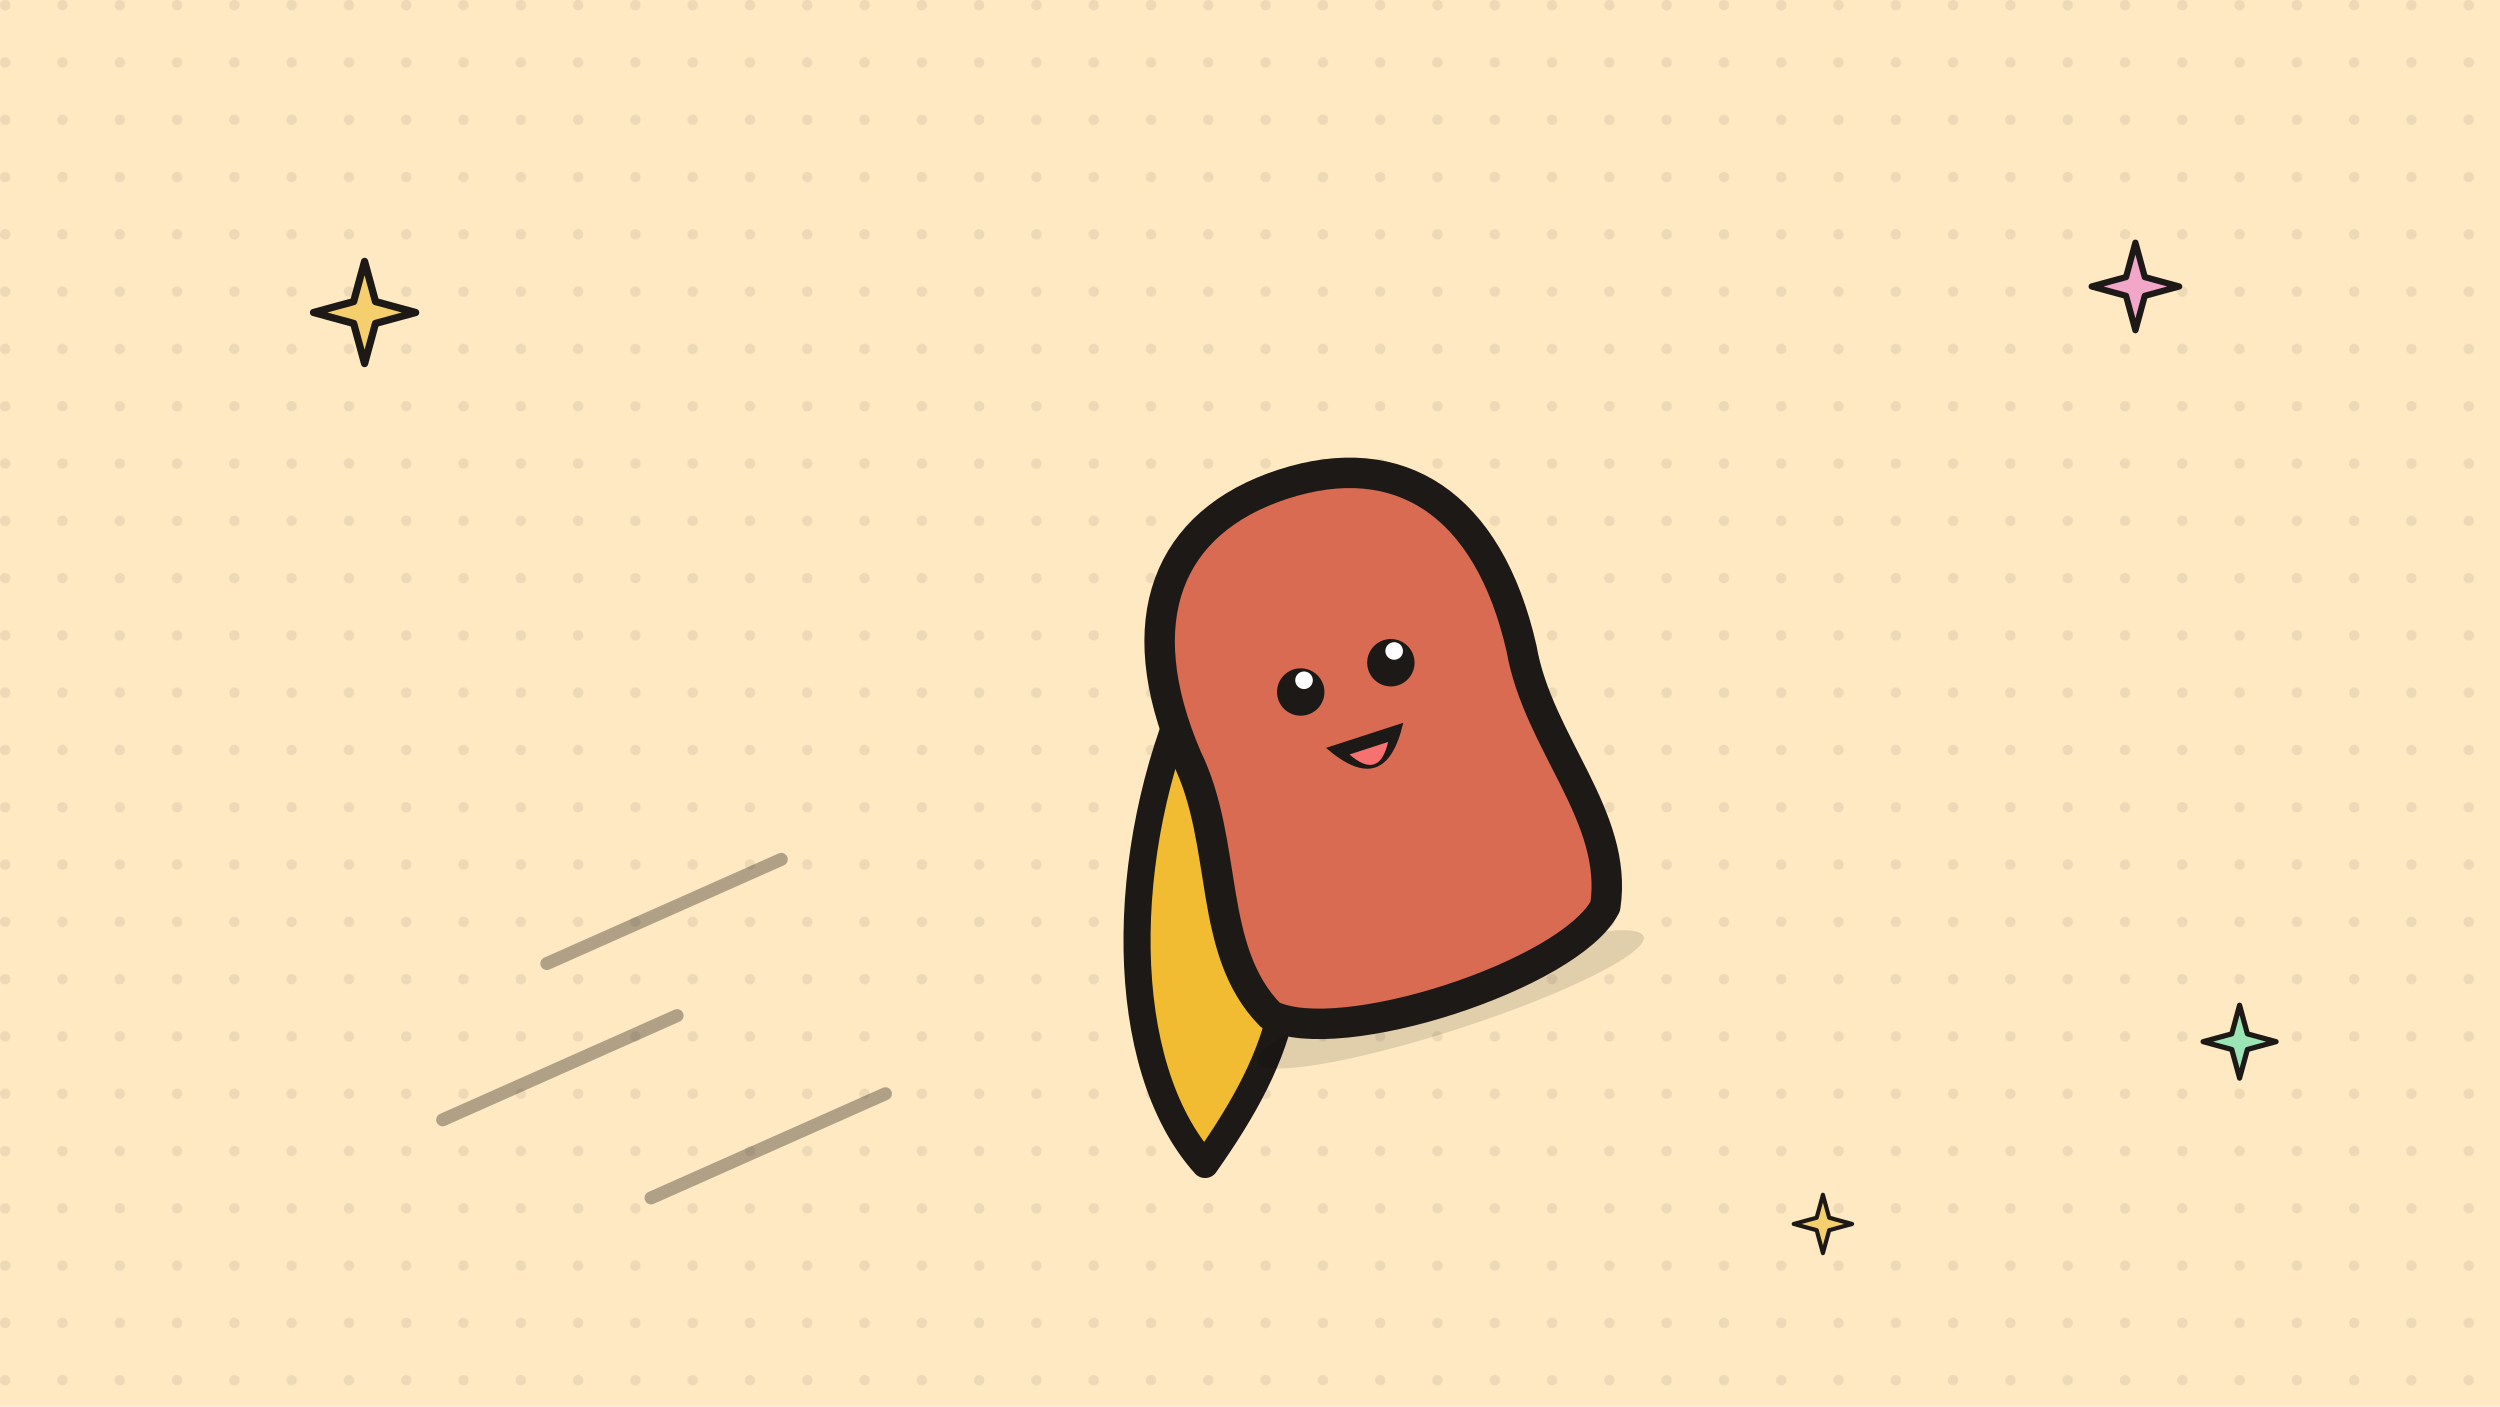
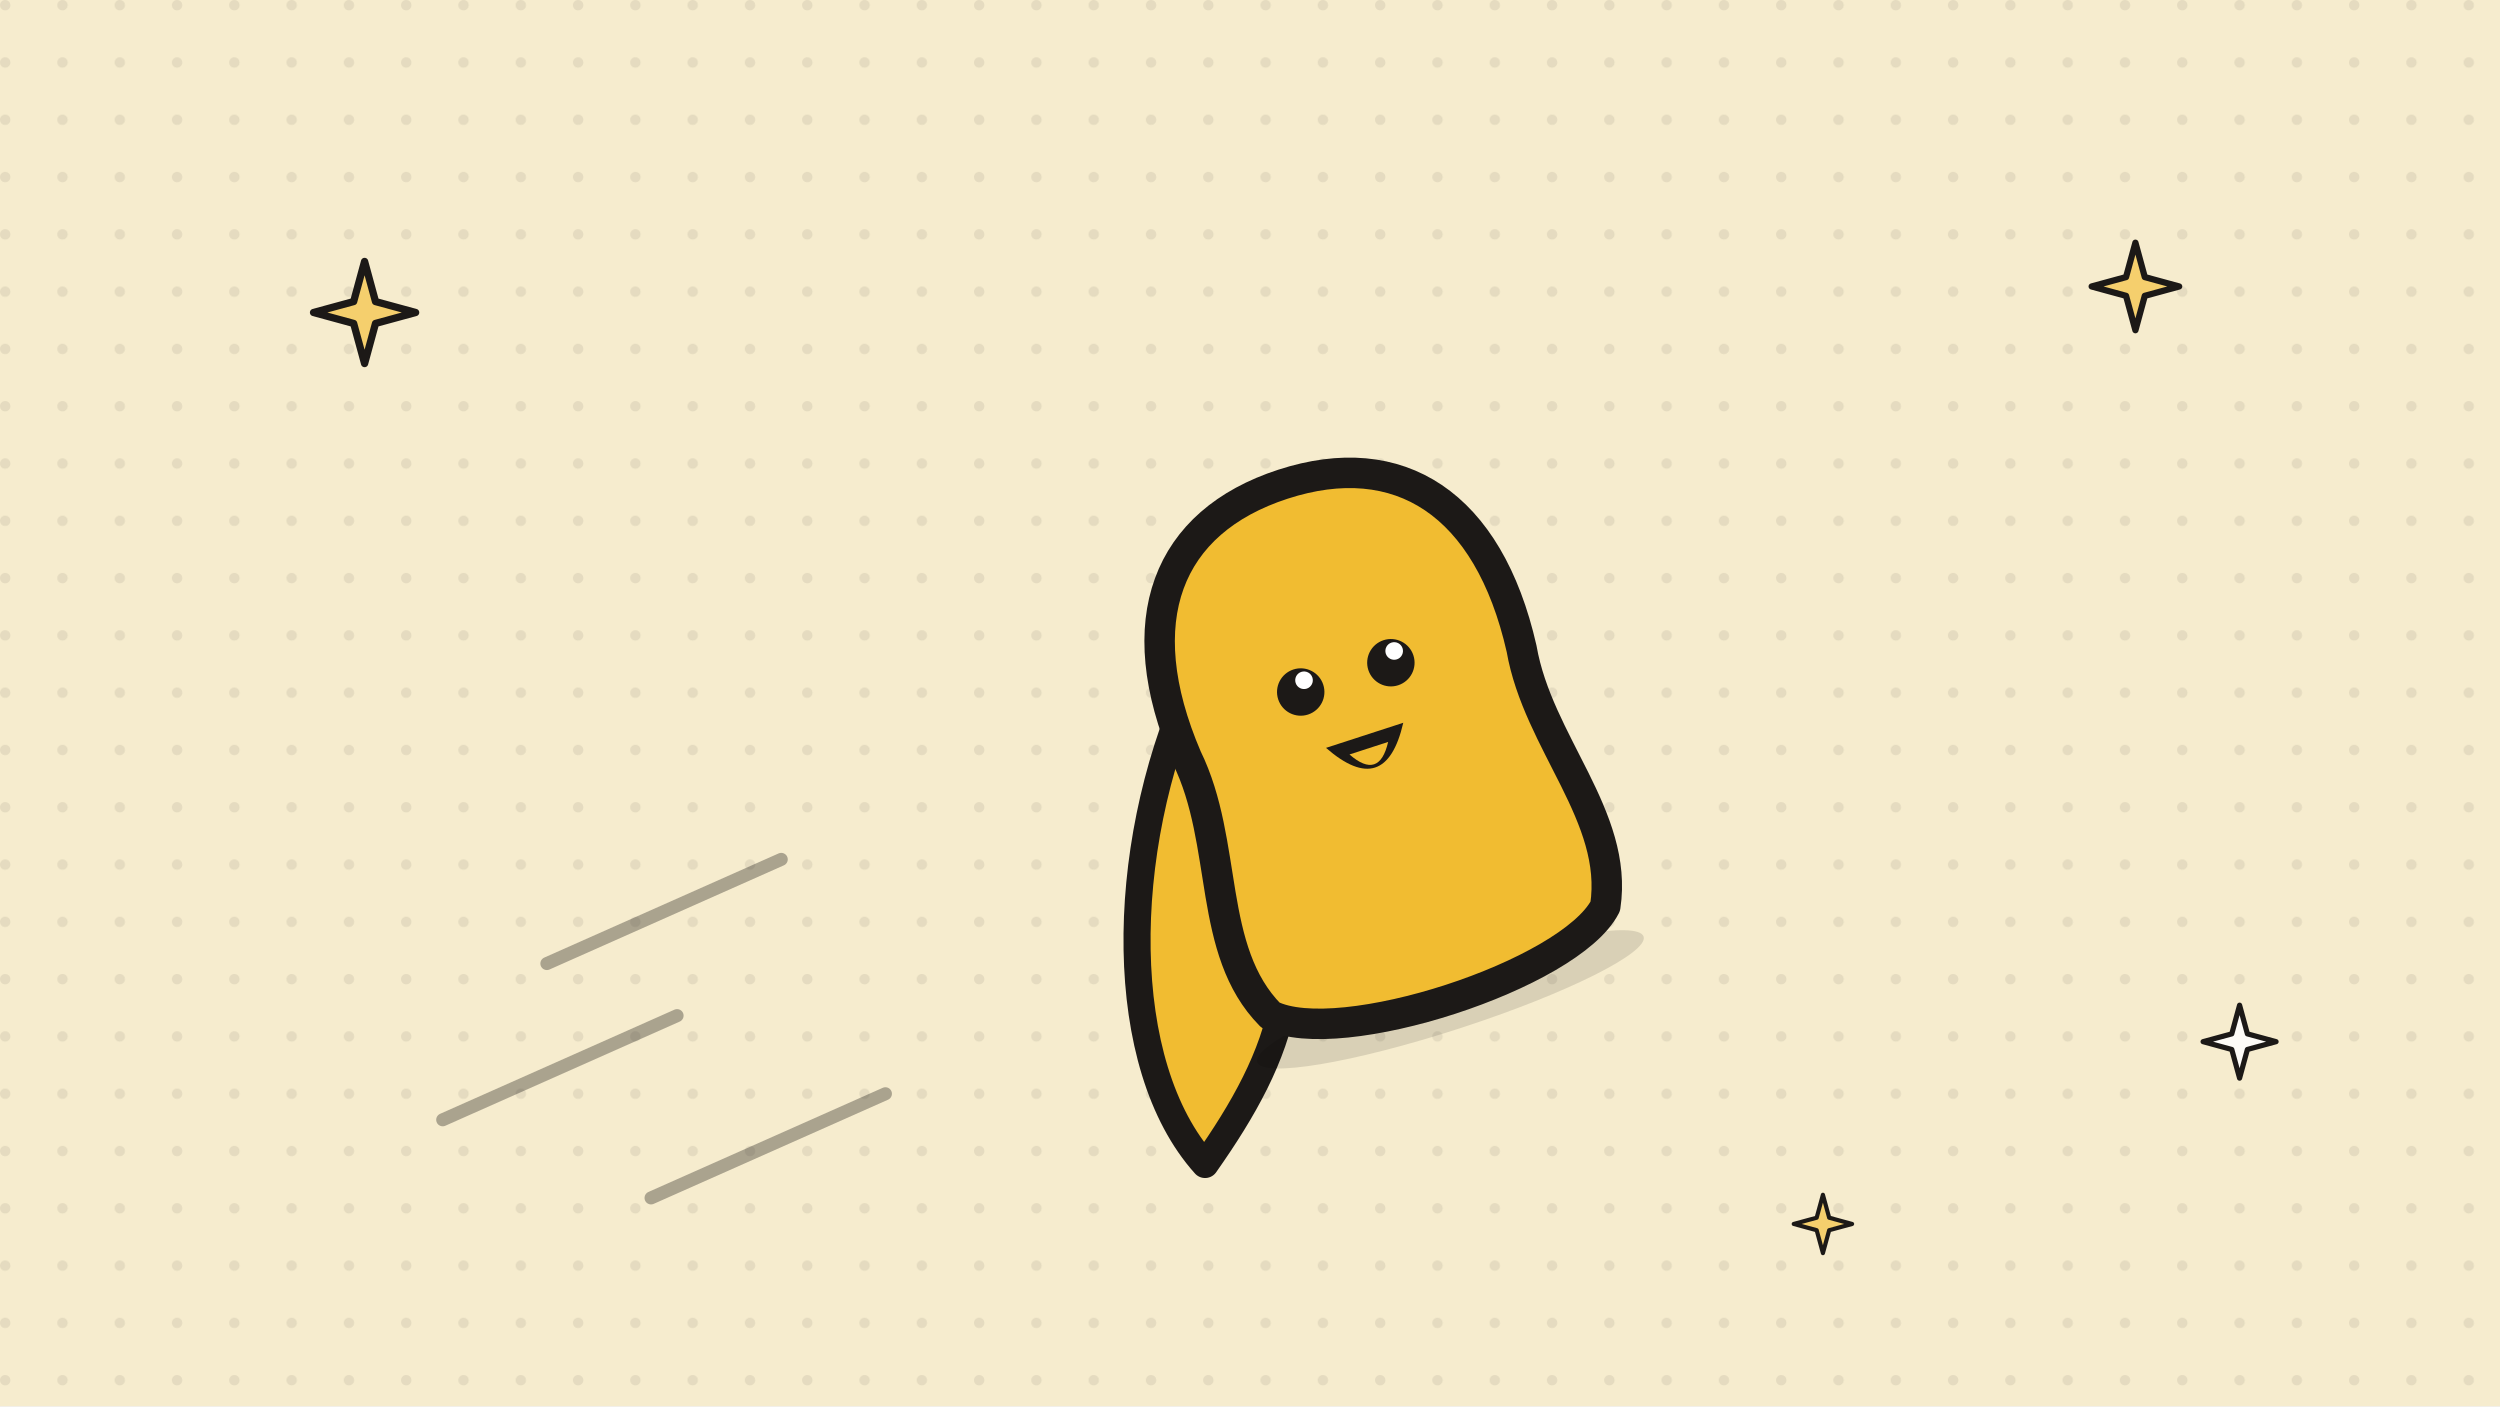
<svg xmlns="http://www.w3.org/2000/svg" viewBox="0 0 960 540" role="img" aria-label="A character wearing a cape flying upward with sparkles">
  <defs>
    <pattern id="dots" width="22" height="22" patternUnits="userSpaceOnUse">
      <circle cx="2" cy="2" r="2" fill="#1c1917" opacity=".08" />
    </pattern>
  </defs>
-   <rect width="960" height="540" fill="#ffe9c2" />
+   <rect width="960" height="540" fill="#f6ecce" />
  <rect width="960" height="540" fill="url(#dots)" />
  <line x1="300" y1="330" x2="210" y2="370" stroke="#1c1917" stroke-width="5" stroke-linecap="round" opacity=".35" />
  <line x1="260" y1="390" x2="170" y2="430" stroke="#1c1917" stroke-width="5" stroke-linecap="round" opacity=".35" />
  <line x1="340" y1="420" x2="250" y2="460" stroke="#1c1917" stroke-width="5" stroke-linecap="round" opacity=".35" />
  <g transform="rotate(-18 520 270)">
    <g transform="translate(390.0 140.0) scale(2.6)">
      <path d="M28 40 C10 60, 0 90, 8 108 C24 96, 34 84, 30 60 Z" fill="#f1bc31" stroke="#1c1917" stroke-width="4" stroke-linejoin="round" />
      <ellipse cx="50" cy="96" rx="30" ry="4.5" fill="#000" opacity=".12" />
-       <path d="M50 16 C68 16, 78 28, 76 50 C74 64, 82 78, 76 90 C68 98, 32 98, 24 90 C18 78, 26 64, 24 50 C22 28, 32 16, 50 16 Z" fill="#d96b52" stroke="#1c1917" stroke-width="4.5" stroke-linejoin="round" />
+       <path d="M50 16 C68 16, 78 28, 76 50 C74 64, 82 78, 76 90 C68 98, 32 98, 24 90 C18 78, 26 64, 24 50 C22 28, 32 16, 50 16 Z" fill="#f1bc31" stroke="#1c1917" stroke-width="4.5" stroke-linejoin="round" />
      <circle cx="43" cy="46" r="3.5" fill="#1c1917" />
      <circle cx="57" cy="46" r="3.5" fill="#1c1917" />
      <circle cx="44" cy="44.5" r="1.3" fill="#fff" />
      <circle cx="58" cy="44.5" r="1.3" fill="#fff" />
      <path d="M44 55 Q50 65 56 55 Z" fill="#1c1917" />
-       <path d="M47 57 Q50 62 53 57 Z" fill="#f87171" />
+       <path d="M47 57 Q50 62 53 57 Z" fill="#f1bc31" />
    </g>
  </g>
  <path transform="translate(140 120) scale(1.4)" d="M0 -14 L3 -3 L14 0 L3 3 L0 14 L-3 3 L-14 0 L-3 -3 Z" fill="#f5cf6d" stroke="#1c1917" stroke-width="2" stroke-linejoin="round" />
-   <path transform="translate(820 110) scale(1.2)" d="M0 -14 L3 -3 L14 0 L3 3 L0 14 L-3 3 L-14 0 L-3 -3 Z" fill="#f2a7c8" stroke="#1c1917" stroke-width="2" stroke-linejoin="round" />
-   <path transform="translate(860 400) scale(1)" d="M0 -14 L3 -3 L14 0 L3 3 L0 14 L-3 3 L-14 0 L-3 -3 Z" fill="#9be5b5" stroke="#1c1917" stroke-width="2" stroke-linejoin="round" />
+   <path transform="translate(820 110) scale(1.2)" d="M0 -14 L3 -3 L14 0 L3 3 L0 14 L-3 3 L-14 0 L-3 -3 Z" fill="#f5cf6d" stroke="#1c1917" stroke-width="2" stroke-linejoin="round" />
+   <path transform="translate(860 400) scale(1)" d="M0 -14 L3 -3 L14 0 L3 3 L0 14 L-3 3 L-14 0 L-3 -3 Z" fill="#fdfbf7" stroke="#1c1917" stroke-width="2" stroke-linejoin="round" />
  <path transform="translate(700 470) scale(0.8)" d="M0 -14 L3 -3 L14 0 L3 3 L0 14 L-3 3 L-14 0 L-3 -3 Z" fill="#f5cf6d" stroke="#1c1917" stroke-width="2" stroke-linejoin="round" />
</svg>
